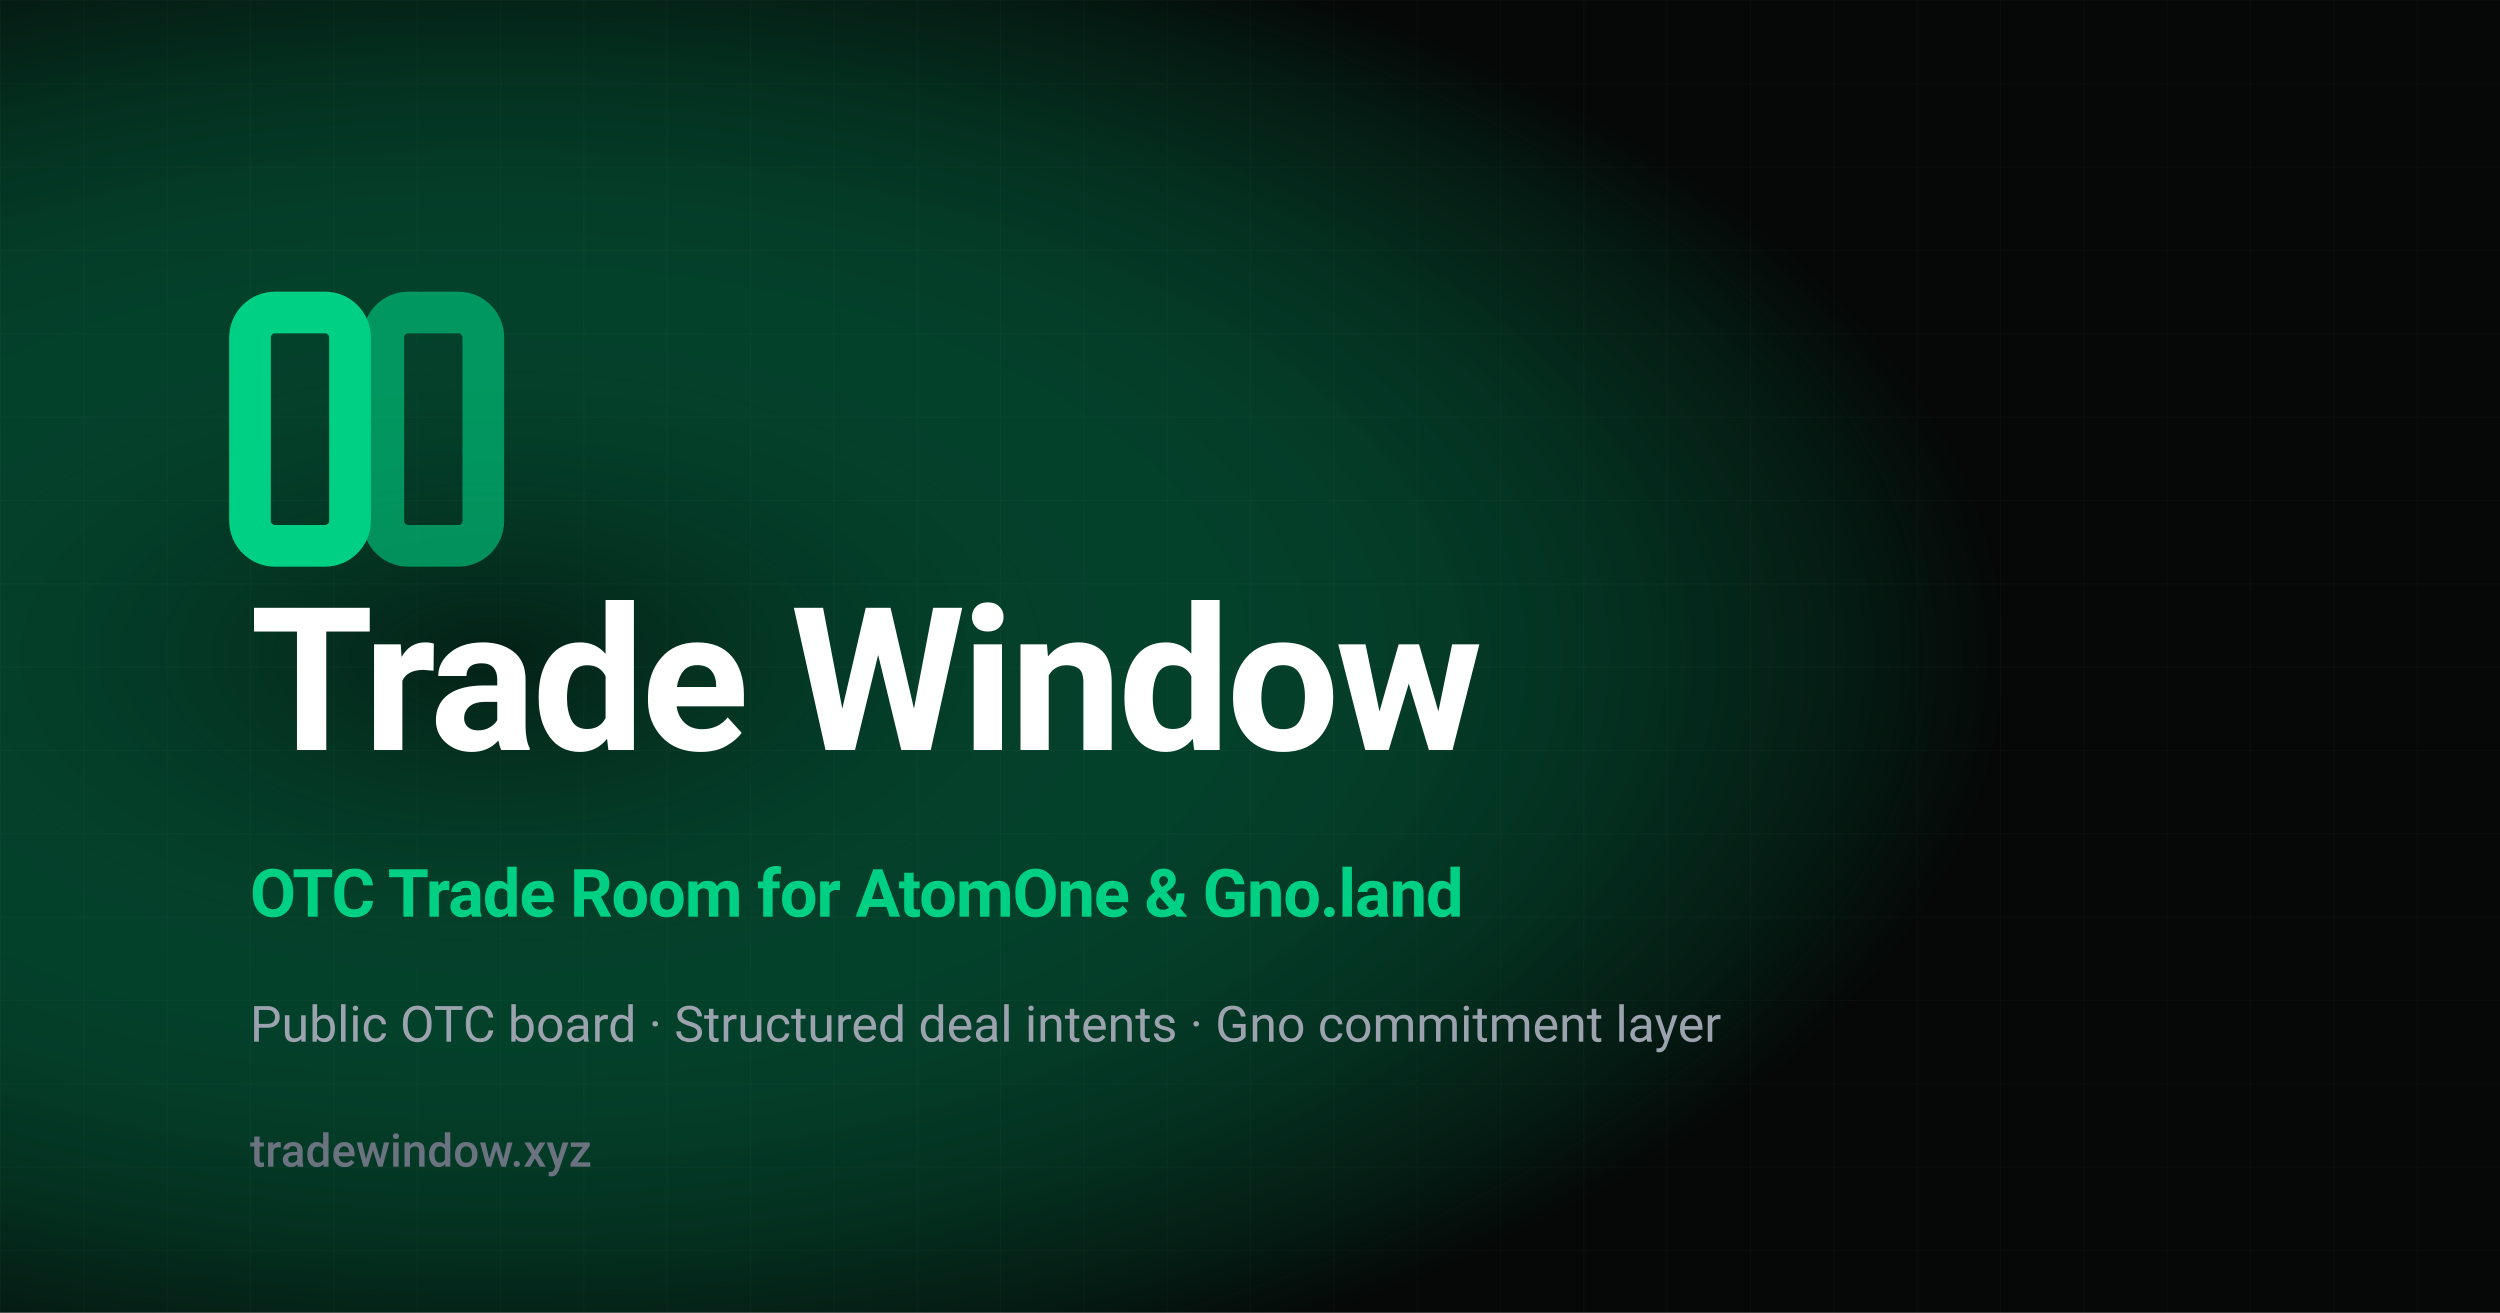
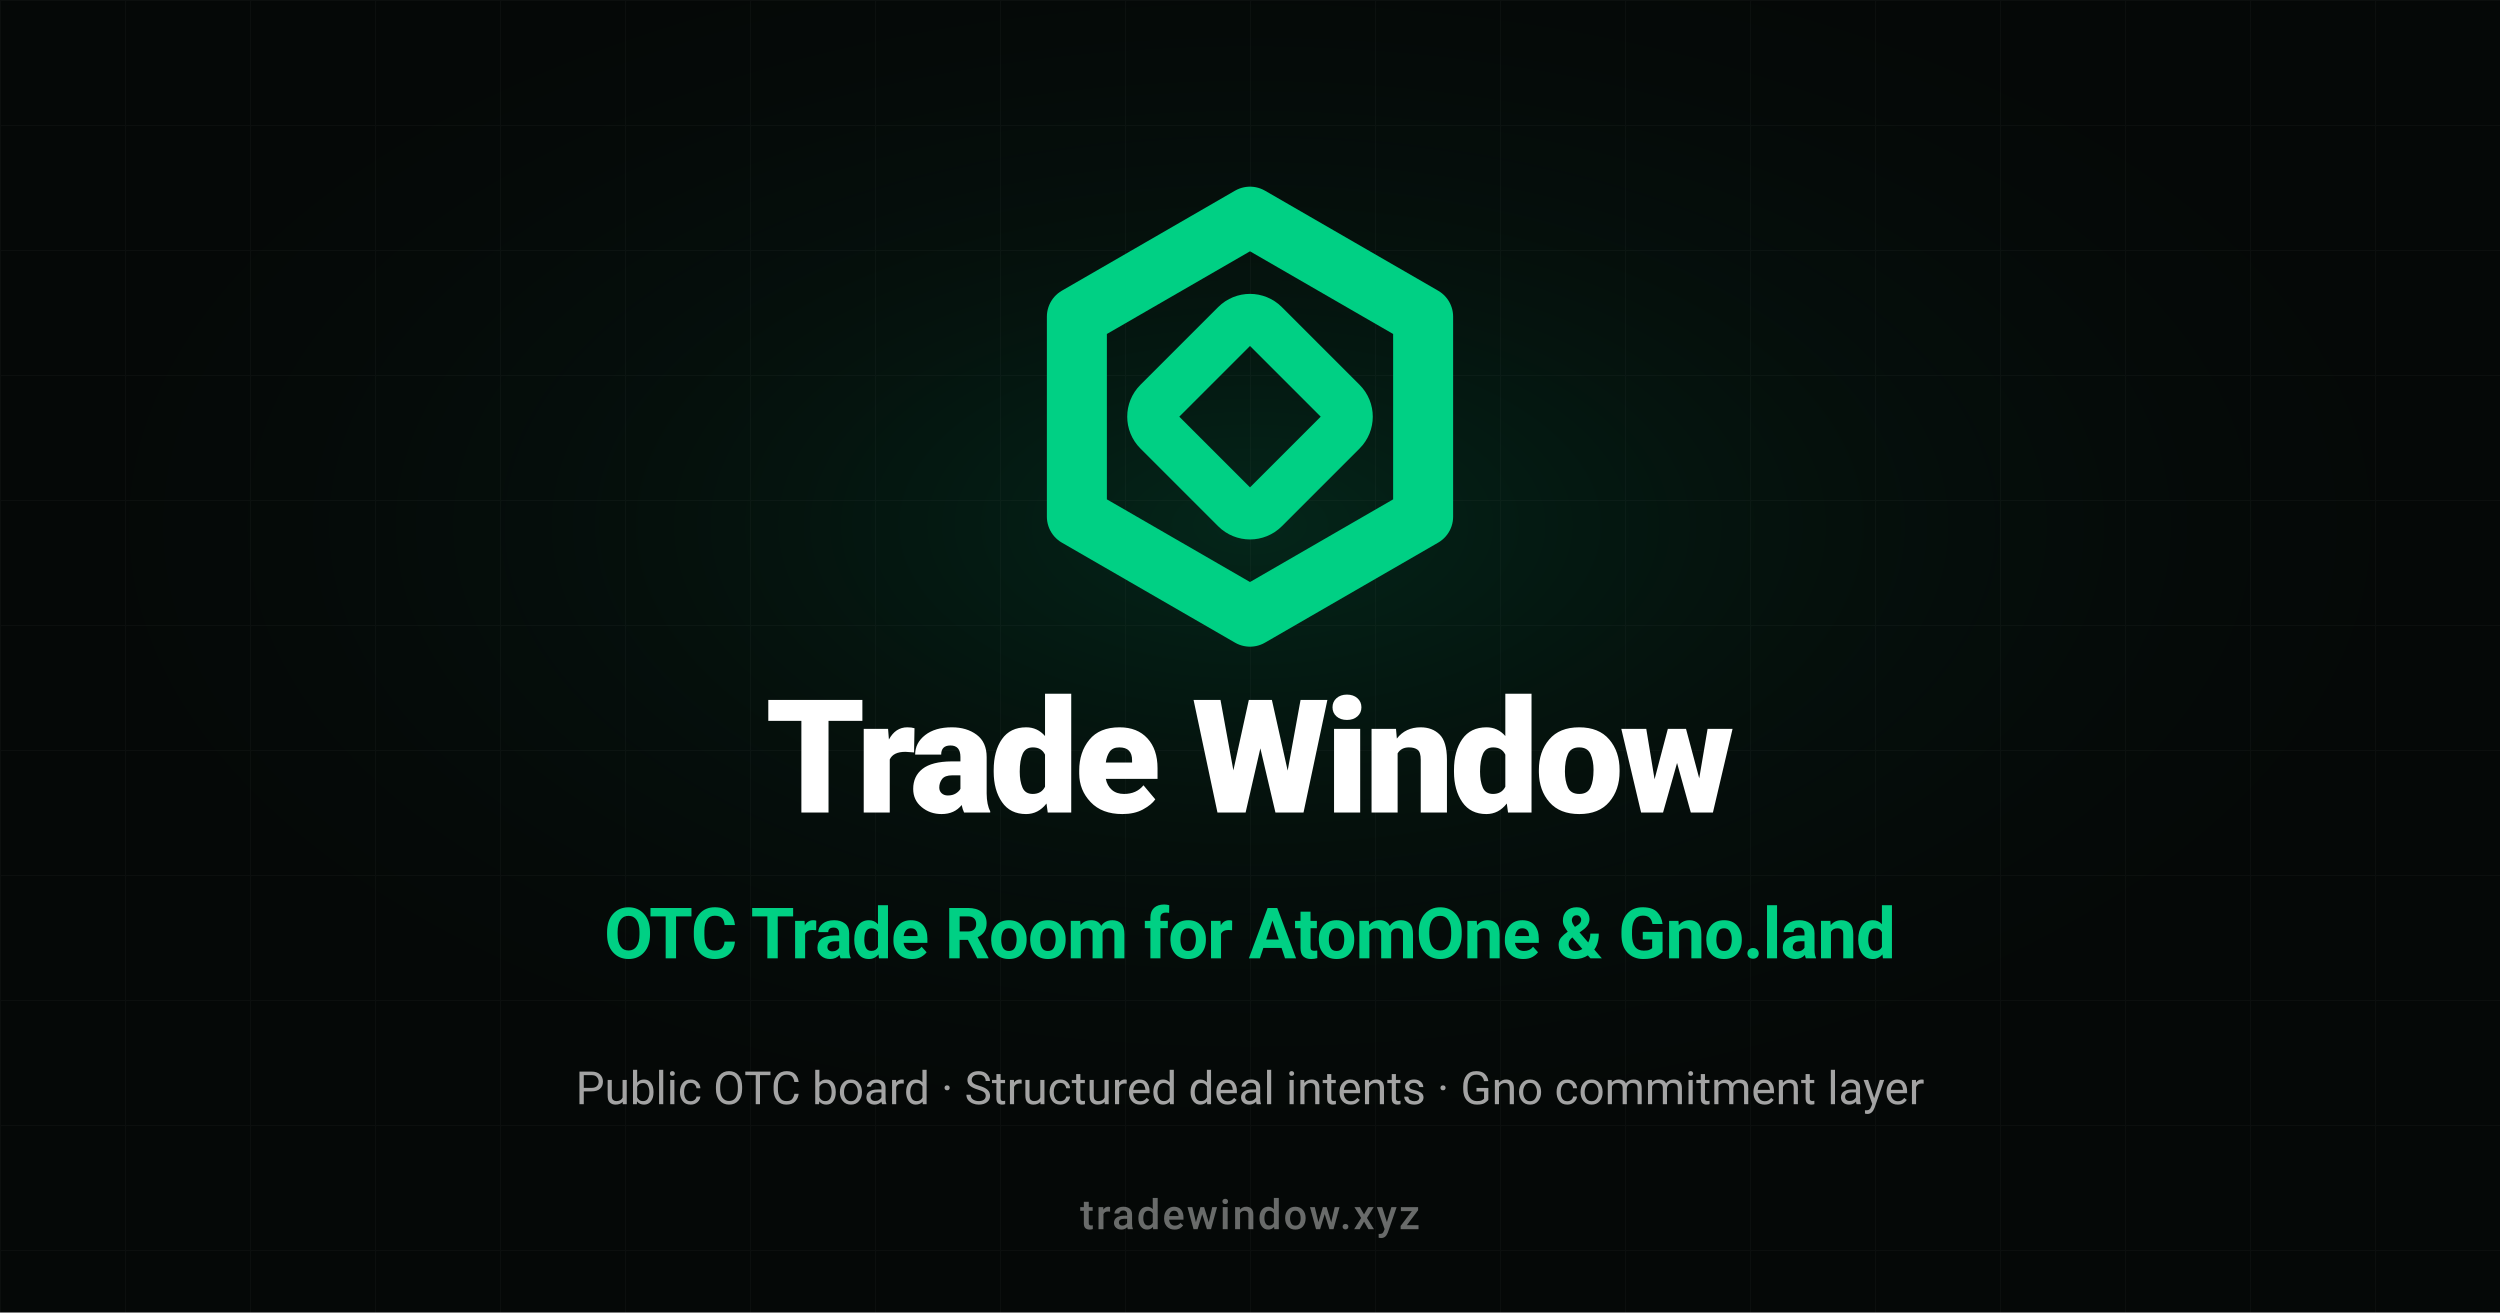
- <svg xmlns="http://www.w3.org/2000/svg" viewBox="0 0 1200 630" width="1200" height="630">
+ <svg xmlns="http://www.w3.org/2000/svg" width="1200" height="630" viewBox="0 0 1200 630">
+   <rect width="1200" height="630" fill="#050807" />
  <defs>
-     <radialGradient id="glow" cx="20%" cy="50%" r="60%">
-       <stop offset="0%" stop-color="#00D084" stop-opacity="0.12" />
-       <stop offset="100%" stop-color="#050807" stop-opacity="1" />
+     <radialGradient id="glow" cx="50%" cy="40%" r="50%">
+       <stop offset="0%" stop-color="#00D084" stop-opacity="0.15" />
+       <stop offset="100%" stop-color="#050807" stop-opacity="0" />
    </radialGradient>
-     <pattern id="grid" width="40" height="40" patternUnits="userSpaceOnUse">
-       <path d="M 40 0 L 0 0 0 40" fill="none" stroke="#ffffff" stroke-width="1" stroke-opacity="0.02" />
+     <pattern id="grid" width="60" height="60" patternUnits="userSpaceOnUse">
+       <path d="M 60 0 L 0 0 0 60" fill="none" stroke="#ffffff" stroke-opacity="0.03" stroke-width="1" />
    </pattern>
  </defs>
-   <rect width="1200" height="630" fill="#050807" />
  <rect width="1200" height="630" fill="url(#glow)" />
  <rect width="1200" height="630" fill="url(#grid)" />
-   <g transform="translate(120, 150)">
-     <rect x="0" y="0" width="48" height="112" rx="12" fill="none" stroke="#00D084" stroke-width="20" stroke-linecap="round" stroke-linejoin="round" />
-     <rect x="64" y="0" width="48" height="112" rx="12" fill="none" stroke="#00D084" stroke-width="20" stroke-linecap="round" stroke-linejoin="round" opacity="0.6" />
+   <g transform="translate(600, 200) scale(0.6)">
+     <polygon points="0,-160 138.5,-80 138.5,80 0,160 -138.5,80 -138.5,-80" fill="none" stroke="#00D084" stroke-width="48" stroke-linejoin="round" />
+     <rect x="-60" y="-60" width="120" height="120" fill="none" stroke="#00D084" stroke-width="40" rx="16" transform="rotate(45)" />
  </g>
-   <text x="120" y="360" font-family="-apple-system, BlinkMacSystemFont, 'Segoe UI', Roboto, Helvetica, Arial, sans-serif" font-size="96" font-weight="bold" fill="#ffffff" letter-spacing="-2">Trade Window</text>
-   <text x="120" y="440" font-family="-apple-system, BlinkMacSystemFont, 'Segoe UI', Roboto, Helvetica, Arial, sans-serif" font-size="32" font-weight="600" fill="#00D084" letter-spacing="-0.5">OTC Trade Room for AtomOne &amp; Gno.land</text>
-   <text x="120" y="500" font-family="-apple-system, BlinkMacSystemFont, 'Segoe UI', Roboto, Helvetica, Arial, sans-serif" font-size="24" font-weight="400" fill="#9ca3af">Public OTC board · Structured deal intents · Gno commitment layer</text>
-   <text x="120" y="560" font-family="-apple-system, BlinkMacSystemFont, 'Segoe UI', Roboto, Helvetica, Arial, sans-serif" font-size="22" font-weight="500" fill="#6b7280">tradewindow.xyz</text>
+   <text x="600" y="390" font-family="-apple-system, BlinkMacSystemFont, 'Segoe UI', Roboto, Helvetica, Arial, sans-serif" font-size="76" font-weight="800" fill="#ffffff" text-anchor="middle" letter-spacing="-2">Trade Window</text>
+   <text x="600" y="460" font-family="-apple-system, BlinkMacSystemFont, 'Segoe UI', Roboto, Helvetica, Arial, sans-serif" font-size="34" font-weight="600" fill="#00D084" text-anchor="middle" letter-spacing="-0.5">OTC Trade Room for AtomOne &amp; Gno.land</text>
+   <text x="600" y="530" font-family="-apple-system, BlinkMacSystemFont, 'Segoe UI', Roboto, Helvetica, Arial, sans-serif" font-size="22" font-weight="400" fill="#a3a3a3" text-anchor="middle" letter-spacing="0">Public OTC board · Structured deal intents · Gno commitment layer</text>
+   <text x="600" y="590" font-family="-apple-system, BlinkMacSystemFont, 'Segoe UI', Roboto, Helvetica, Arial, sans-serif" font-size="20" font-weight="500" fill="#ffffff" opacity="0.4" text-anchor="middle" letter-spacing="1">tradewindow.xyz</text>
</svg>
